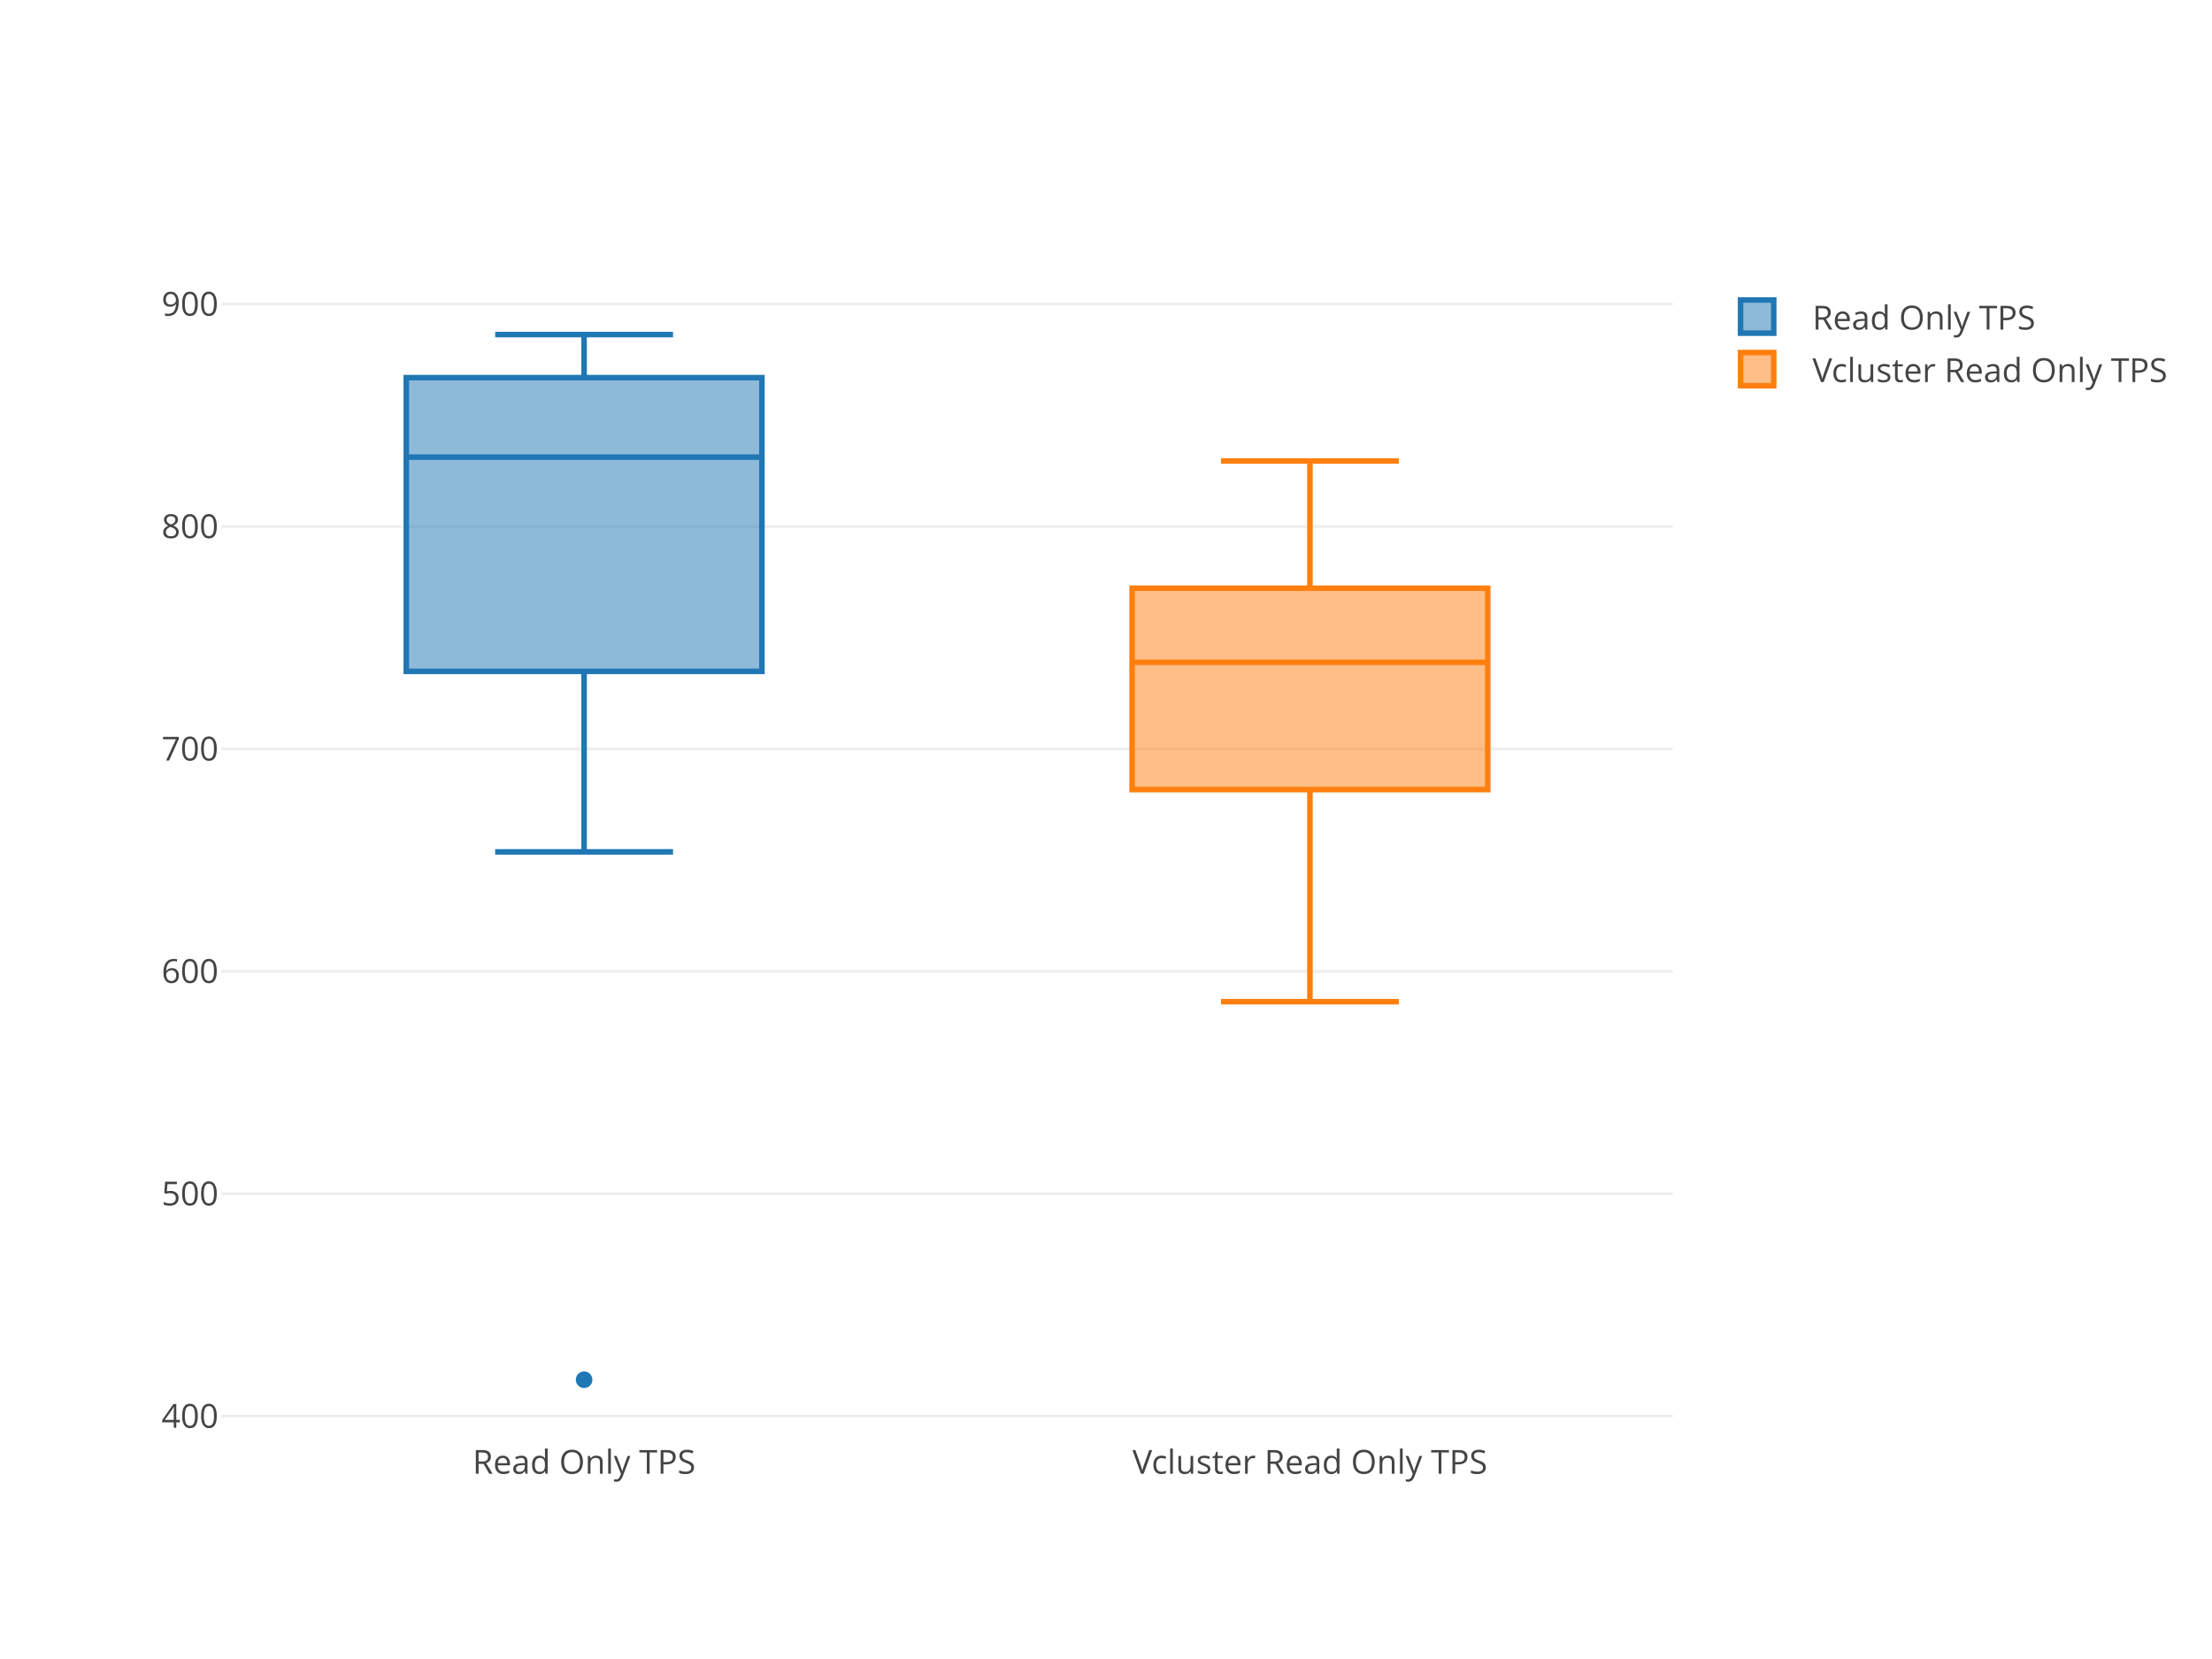
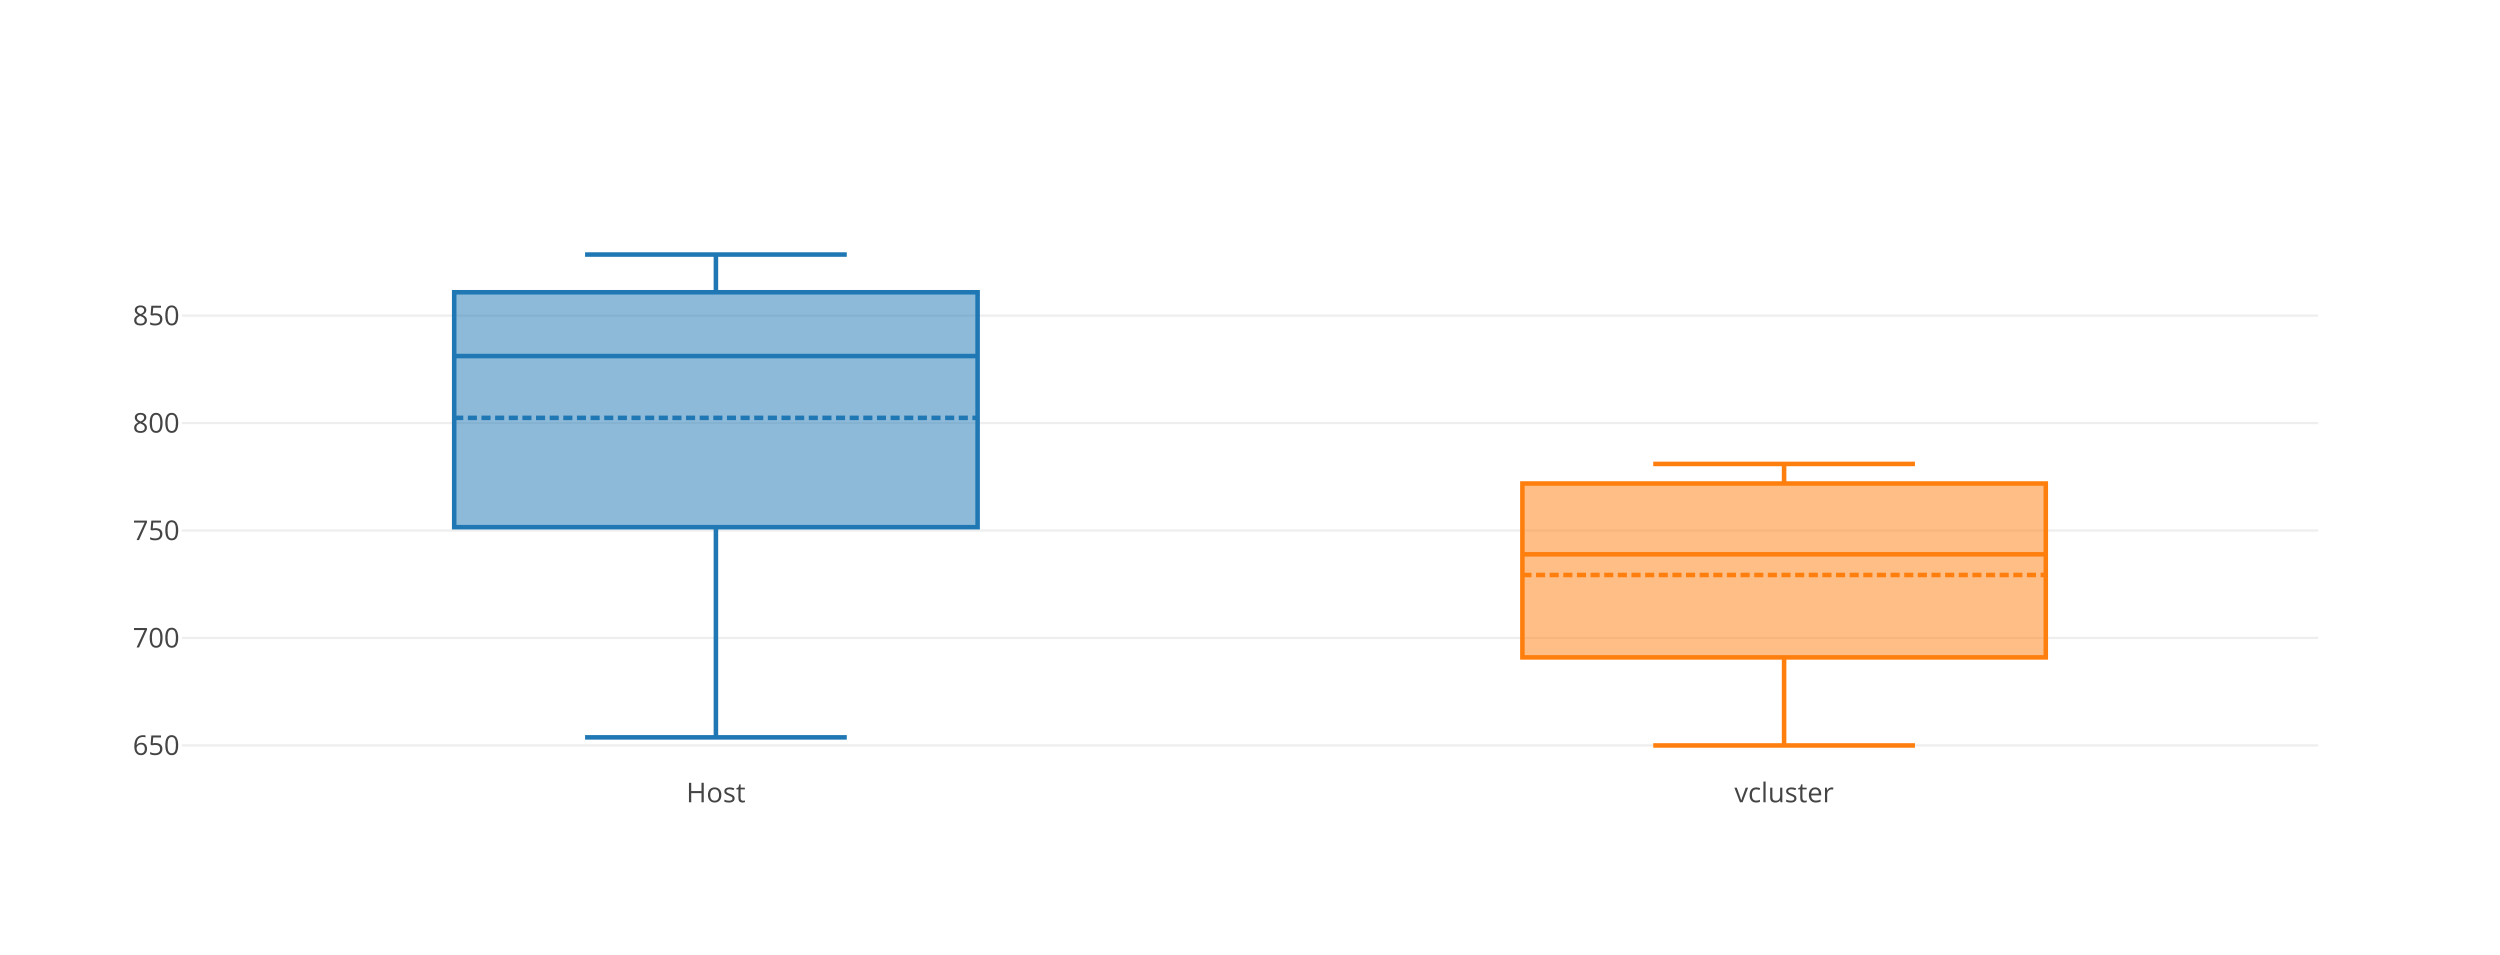
- <svg xmlns="http://www.w3.org/2000/svg" class="main-svg" width="800" height="600" style="" viewBox="0 0 800 600">
-   <rect x="0" y="0" width="800" height="600" style="fill: rgb(255, 255, 255); fill-opacity: 1;" />
-   <defs id="defs-f325f7">
+ <svg xmlns="http://www.w3.org/2000/svg" class="main-svg" width="1100" height="420" style="" viewBox="0 0 1100 420">
+   <rect x="0" y="0" width="1100" height="420" style="fill: rgb(255, 255, 255); fill-opacity: 1;" />
+   <defs id="defs-4cc4af">
    <g class="clips">
-       <clipPath id="clipf325f7xyplot" class="plotclip">
-         <rect width="525" height="420" />
+       <clipPath id="clip4cc4afxyplot" class="plotclip">
+         <rect width="940" height="240" />
      </clipPath>
-       <clipPath class="axesclip" id="clipf325f7x">
-         <rect x="80" y="0" width="525" height="600" />
+       <clipPath class="axesclip" id="clip4cc4afx">
+         <rect x="80" y="0" width="940" height="420" />
      </clipPath>
-       <clipPath class="axesclip" id="clipf325f7y">
-         <rect x="0" y="100" width="800" height="420" />
+       <clipPath class="axesclip" id="clip4cc4afy">
+         <rect x="0" y="100" width="1100" height="240" />
      </clipPath>
-       <clipPath class="axesclip" id="clipf325f7xy">
-         <rect x="80" y="100" width="525" height="420" />
+       <clipPath class="axesclip" id="clip4cc4afxy">
+         <rect x="80" y="100" width="940" height="240" />
      </clipPath>
    </g>
    <g class="gradients" />
  </defs>
  <g class="bglayer" />
  <g class="layer-below">
    <g class="imagelayer" />
    <g class="shapelayer" />
  </g>
  <g class="cartesianlayer">
    <g class="subplot xy">
      <g class="layer-subplot">
        <g class="shapelayer" />
        <g class="imagelayer" />
      </g>
      <g class="gridlayer">
        <g class="x" />
        <g class="y">
-           <path class="ygrid crisp" transform="translate(0,512.18)" d="M80,0h525" style="stroke: rgb(238, 238, 238); stroke-opacity: 1; stroke-width: 1px;" />
-           <path class="ygrid crisp" transform="translate(0,431.74)" d="M80,0h525" style="stroke: rgb(238, 238, 238); stroke-opacity: 1; stroke-width: 1px;" />
-           <path class="ygrid crisp" transform="translate(0,351.29)" d="M80,0h525" style="stroke: rgb(238, 238, 238); stroke-opacity: 1; stroke-width: 1px;" />
-           <path class="ygrid crisp" transform="translate(0,270.85)" d="M80,0h525" style="stroke: rgb(238, 238, 238); stroke-opacity: 1; stroke-width: 1px;" />
-           <path class="ygrid crisp" transform="translate(0,190.41)" d="M80,0h525" style="stroke: rgb(238, 238, 238); stroke-opacity: 1; stroke-width: 1px;" />
-           <path class="ygrid crisp" transform="translate(0,109.97)" d="M80,0h525" style="stroke: rgb(238, 238, 238); stroke-opacity: 1; stroke-width: 1px;" />
+           <path class="ygrid crisp" transform="translate(0,327.96)" d="M80,0h940" style="stroke: rgb(238, 238, 238); stroke-opacity: 1; stroke-width: 1px;" />
+           <path class="ygrid crisp" transform="translate(0,280.69)" d="M80,0h940" style="stroke: rgb(238, 238, 238); stroke-opacity: 1; stroke-width: 1px;" />
+           <path class="ygrid crisp" transform="translate(0,233.42)" d="M80,0h940" style="stroke: rgb(238, 238, 238); stroke-opacity: 1; stroke-width: 1px;" />
+           <path class="ygrid crisp" transform="translate(0,186.15)" d="M80,0h940" style="stroke: rgb(238, 238, 238); stroke-opacity: 1; stroke-width: 1px;" />
+           <path class="ygrid crisp" transform="translate(0,138.88)" d="M80,0h940" style="stroke: rgb(238, 238, 238); stroke-opacity: 1; stroke-width: 1px;" />
        </g>
      </g>
      <g class="zerolinelayer" />
      <path class="xlines-below" />
      <path class="ylines-below" />
      <g class="overlines-below" />
      <g class="xaxislayer-below" />
      <g class="yaxislayer-below" />
      <g class="overaxes-below" />
-       <g class="plot" transform="translate(80,100)" clip-path="url('#clipf325f7xyplot')">
+       <g class="plot" transform="translate(80,100)" clip-path="url('#clip4cc4afxyplot')">
        <g class="boxlayer mlayer">
          <g class="trace boxes" style="opacity: 1;">
-             <path class="box" d="M66.94,65.33H195.56M66.94,142.81H195.56V36.57H66.94ZM131.25,142.81V208.09M131.25,36.57V21M99.09,208.09H163.41M99.09,21H163.41" style="vector-effect: non-scaling-stroke; stroke-width: 2px; stroke: rgb(31, 119, 180); stroke-opacity: 1; fill: rgb(31, 119, 180); fill-opacity: 0.5;" />
-             <g class="points">
-               <path class="point" transform="translate(131.25,399)" d="M3,0A3,3 0 1,1 0,-3A3,3 0 0,1 3,0Z" style="opacity: 1; stroke-width: 0px; fill: rgb(31, 119, 180); fill-opacity: 1;" />
-             </g>
+             <path class="box" d="M119.85,56.67H350.15M119.85,131.96H350.15V28.59H119.85ZM235,131.96V224.44M235,28.59V12M177.43,224.44H292.58M177.43,12H292.58" style="vector-effect: non-scaling-stroke; stroke-width: 2px; stroke: rgb(31, 119, 180); stroke-opacity: 1; fill: rgb(31, 119, 180); fill-opacity: 0.5;" />
+             <path class="mean" d="M119.85,83.86H350.15" style="fill: none; vector-effect: non-scaling-stroke; stroke-width: 2; stroke-dasharray: 4px, 2px; stroke: rgb(31, 119, 180); stroke-opacity: 1;" />
          </g>
          <g class="trace boxes" style="opacity: 1;">
-             <path class="box" d="M329.44,139.54H458.06M329.44,185.57H458.06V112.74H329.44ZM393.75,185.57V262.27M393.75,112.74V66.72M361.59,262.27H425.91M361.59,66.72H425.91" style="vector-effect: non-scaling-stroke; stroke-width: 2px; stroke: rgb(255, 127, 14); stroke-opacity: 1; fill: rgb(255, 127, 14); fill-opacity: 0.5;" />
-             <g class="points" />
+             <path class="box" d="M589.85,143.89H820.15M589.85,189.25H820.15V112.74H589.85ZM705,189.25V228M705,112.74V104.13M647.42,228H762.58M647.42,104.13H762.58" style="vector-effect: non-scaling-stroke; stroke-width: 2px; stroke: rgb(255, 127, 14); stroke-opacity: 1; fill: rgb(255, 127, 14); fill-opacity: 0.5;" />
+             <path class="mean" d="M589.85,152.99H820.15" style="fill: none; vector-effect: non-scaling-stroke; stroke-width: 2; stroke-dasharray: 4px, 2px; stroke: rgb(255, 127, 14); stroke-opacity: 1;" />
          </g>
        </g>
      </g>
      <g class="overplot" />
      <path class="xlines-above crisp" d="M0,0" style="fill: none;" />
      <path class="ylines-above crisp" d="M0,0" style="fill: none;" />
      <g class="overlines-above" />
      <g class="xaxislayer-above">
        <g class="xtick">
-           <text text-anchor="middle" x="0" y="533" transform="translate(211.25,0)" style="font-family: 'Open Sans', verdana, arial, sans-serif; font-size: 12px; fill: rgb(68, 68, 68); fill-opacity: 1; white-space: pre;">Read Only TPS</text>
+           <text text-anchor="middle" x="0" y="353" transform="translate(315,0)" style="font-family: 'Open Sans', verdana, arial, sans-serif; font-size: 12px; fill: rgb(68, 68, 68); fill-opacity: 1; white-space: pre;">Host</text>
        </g>
        <g class="xtick">
-           <text text-anchor="middle" x="0" y="533" transform="translate(473.75,0)" style="font-family: 'Open Sans', verdana, arial, sans-serif; font-size: 12px; fill: rgb(68, 68, 68); fill-opacity: 1; white-space: pre;">Vcluster Read Only TPS</text>
+           <text text-anchor="middle" x="0" y="353" transform="translate(785,0)" style="font-family: 'Open Sans', verdana, arial, sans-serif; font-size: 12px; fill: rgb(68, 68, 68); fill-opacity: 1; white-space: pre;">vcluster</text>
        </g>
      </g>
      <g class="yaxislayer-above">
        <g class="ytick">
-           <text text-anchor="end" x="79" y="4.2" transform="translate(0,512.18)" style="font-family: 'Open Sans', verdana, arial, sans-serif; font-size: 12px; fill: rgb(68, 68, 68); fill-opacity: 1; white-space: pre;">400</text>
+           <text text-anchor="end" x="79" y="4.2" transform="translate(0,327.96)" style="font-family: 'Open Sans', verdana, arial, sans-serif; font-size: 12px; fill: rgb(68, 68, 68); fill-opacity: 1; white-space: pre;">650</text>
        </g>
        <g class="ytick">
-           <text text-anchor="end" x="79" y="4.2" transform="translate(0,431.74)" style="font-family: 'Open Sans', verdana, arial, sans-serif; font-size: 12px; fill: rgb(68, 68, 68); fill-opacity: 1; white-space: pre;">500</text>
+           <text text-anchor="end" x="79" y="4.2" transform="translate(0,280.69)" style="font-family: 'Open Sans', verdana, arial, sans-serif; font-size: 12px; fill: rgb(68, 68, 68); fill-opacity: 1; white-space: pre;">700</text>
        </g>
        <g class="ytick">
-           <text text-anchor="end" x="79" y="4.2" transform="translate(0,351.29)" style="font-family: 'Open Sans', verdana, arial, sans-serif; font-size: 12px; fill: rgb(68, 68, 68); fill-opacity: 1; white-space: pre;">600</text>
+           <text text-anchor="end" x="79" y="4.2" transform="translate(0,233.42)" style="font-family: 'Open Sans', verdana, arial, sans-serif; font-size: 12px; fill: rgb(68, 68, 68); fill-opacity: 1; white-space: pre;">750</text>
        </g>
        <g class="ytick">
-           <text text-anchor="end" x="79" y="4.2" transform="translate(0,270.85)" style="font-family: 'Open Sans', verdana, arial, sans-serif; font-size: 12px; fill: rgb(68, 68, 68); fill-opacity: 1; white-space: pre;">700</text>
+           <text text-anchor="end" x="79" y="4.2" transform="translate(0,186.15)" style="font-family: 'Open Sans', verdana, arial, sans-serif; font-size: 12px; fill: rgb(68, 68, 68); fill-opacity: 1; white-space: pre;">800</text>
        </g>
        <g class="ytick">
-           <text text-anchor="end" x="79" y="4.2" transform="translate(0,190.41)" style="font-family: 'Open Sans', verdana, arial, sans-serif; font-size: 12px; fill: rgb(68, 68, 68); fill-opacity: 1; white-space: pre;">800</text>
-         </g>
-         <g class="ytick">
-           <text text-anchor="end" x="79" y="4.2" transform="translate(0,109.97)" style="font-family: 'Open Sans', verdana, arial, sans-serif; font-size: 12px; fill: rgb(68, 68, 68); fill-opacity: 1; white-space: pre;">900</text>
+           <text text-anchor="end" x="79" y="4.2" transform="translate(0,138.88)" style="font-family: 'Open Sans', verdana, arial, sans-serif; font-size: 12px; fill: rgb(68, 68, 68); fill-opacity: 1; white-space: pre;">850</text>
        </g>
      </g>
      <g class="overaxes-above" />
    </g>
  </g>
  <g class="polarlayer" />
  <g class="ternarylayer" />
  <g class="geolayer" />
  <g class="funnelarealayer" />
  <g class="pielayer" />
  <g class="treemaplayer" />
  <g class="sunburstlayer" />
  <g class="glimages" />
-   <defs id="topdefs-f325f7">
+   <defs id="topdefs-4cc4af">
    <g class="clips" />
-     <clipPath id="legendf325f7">
-       <rect width="173" height="48" x="0" y="0" />
-     </clipPath>
  </defs>
  <g class="layer-above">
    <g class="imagelayer" />
    <g class="shapelayer" />
  </g>
  <g class="infolayer">
-     <g class="legend" pointer-events="all" transform="translate(615.5,100)">
-       <rect class="bg" shape-rendering="crispEdges" style="stroke: rgb(68, 68, 68); stroke-opacity: 1; fill: rgb(255, 255, 255); fill-opacity: 1; stroke-width: 0px;" width="173" height="48" x="0" y="0" />
-       <g class="scrollbox" transform="" clip-path="url('#legendf325f7')">
-         <g class="groups">
-           <g class="traces" transform="translate(0,14.5)" style="opacity: 1;">
-             <text class="legendtext" text-anchor="start" x="40" y="4.68" style="font-family: 'Open Sans', verdana, arial, sans-serif; font-size: 12px; fill: rgb(68, 68, 68); fill-opacity: 1; white-space: pre;">Read Only TPS</text>
-             <g class="layers" style="opacity: 1;">
-               <g class="legendfill" />
-               <g class="legendlines" />
-               <g class="legendsymbols">
-                 <g class="legendpoints">
-                   <path class="legendbox" d="M6,6H-6V-6H6Z" transform="translate(20,0)" style="stroke-width: 2px; fill: rgb(31, 119, 180); fill-opacity: 0.5; stroke: rgb(31, 119, 180); stroke-opacity: 1;" />
-                 </g>
-               </g>
-             </g>
-             <rect class="legendtoggle" x="0" y="-9.5" width="168" height="19" style="fill: rgb(0, 0, 0); fill-opacity: 0;" />
-           </g>
-           <g class="traces" transform="translate(0,33.5)" style="opacity: 1;">
-             <text class="legendtext" text-anchor="start" x="40" y="4.68" style="font-family: 'Open Sans', verdana, arial, sans-serif; font-size: 12px; fill: rgb(68, 68, 68); fill-opacity: 1; white-space: pre;">Vcluster Read Only TPS</text>
-             <g class="layers" style="opacity: 1;">
-               <g class="legendfill" />
-               <g class="legendlines" />
-               <g class="legendsymbols">
-                 <g class="legendpoints">
-                   <path class="legendbox" d="M6,6H-6V-6H6Z" transform="translate(20,0)" style="stroke-width: 2px; fill: rgb(255, 127, 14); fill-opacity: 0.5; stroke: rgb(255, 127, 14); stroke-opacity: 1;" />
-                 </g>
-               </g>
-             </g>
-             <rect class="legendtoggle" x="0" y="-9.5" width="168" height="19" style="fill: rgb(0, 0, 0); fill-opacity: 0;" />
-           </g>
-         </g>
-       </g>
-       <rect class="scrollbar" rx="20" ry="3" width="0" height="0" style="fill: rgb(128, 139, 164); fill-opacity: 1;" x="0" y="0" />
-     </g>
    <g class="g-gtitle" />
    <g class="g-xtitle" />
    <g class="g-ytitle" />
  </g>
</svg>
